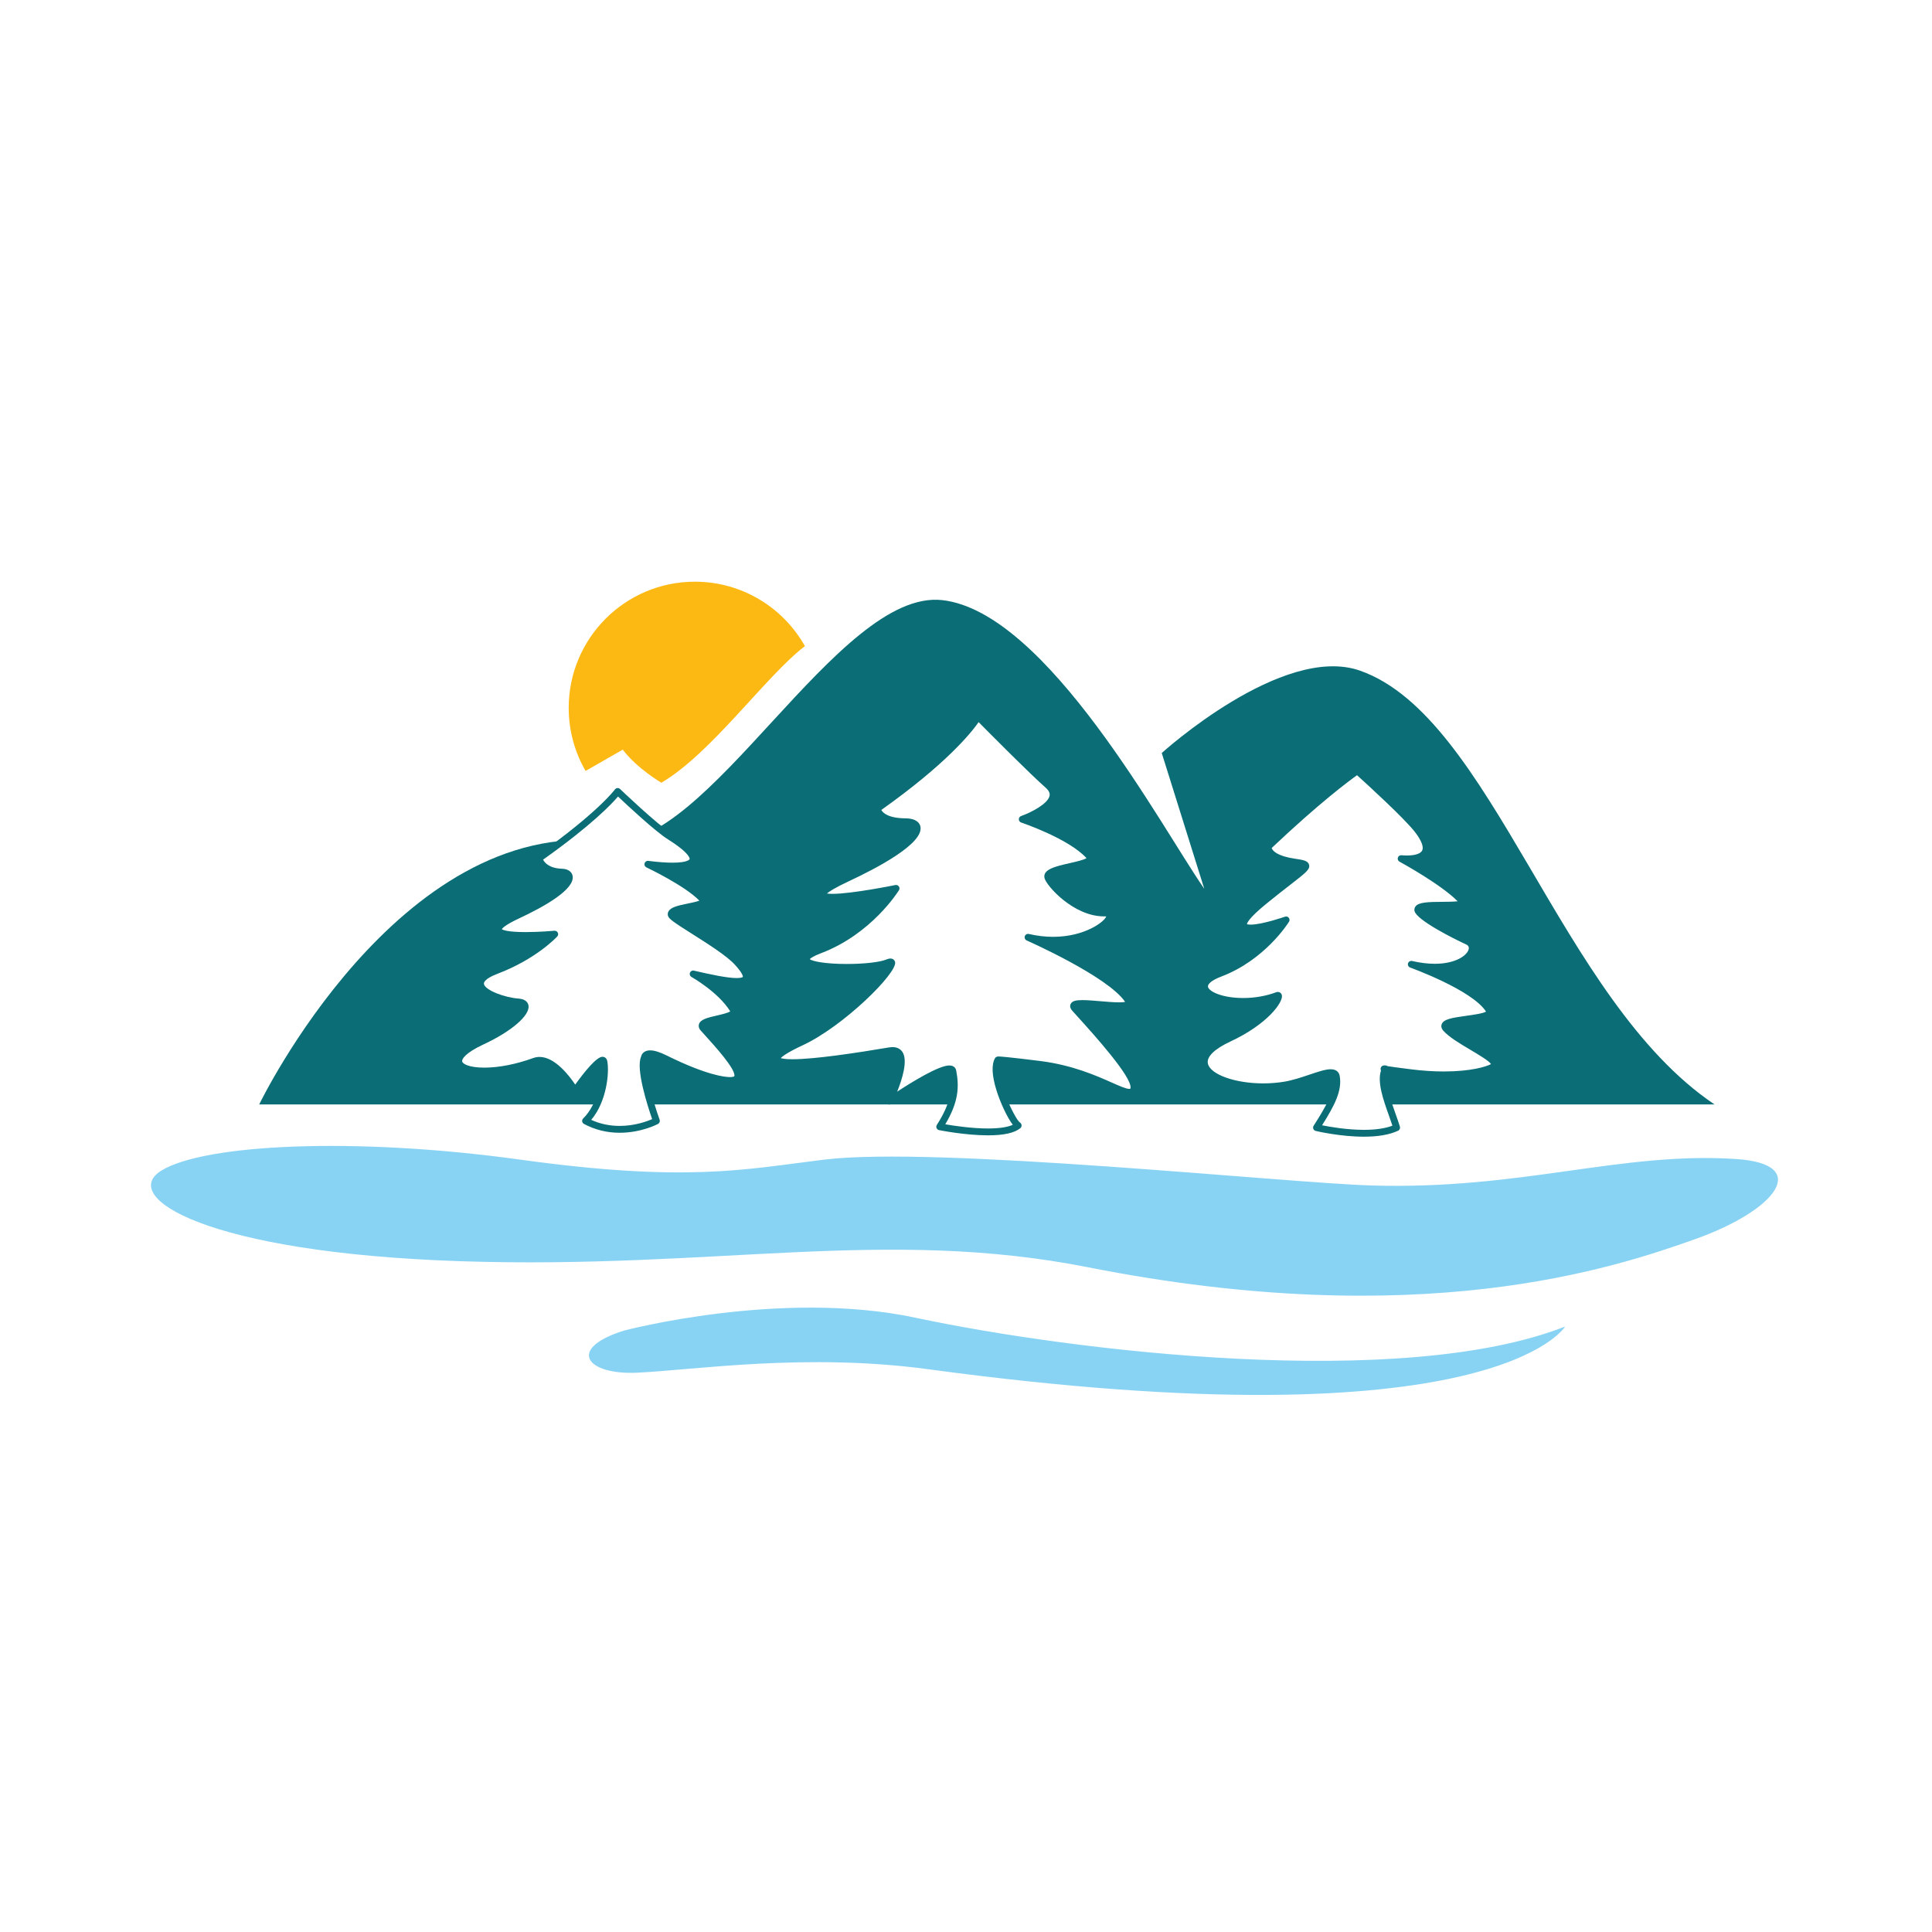
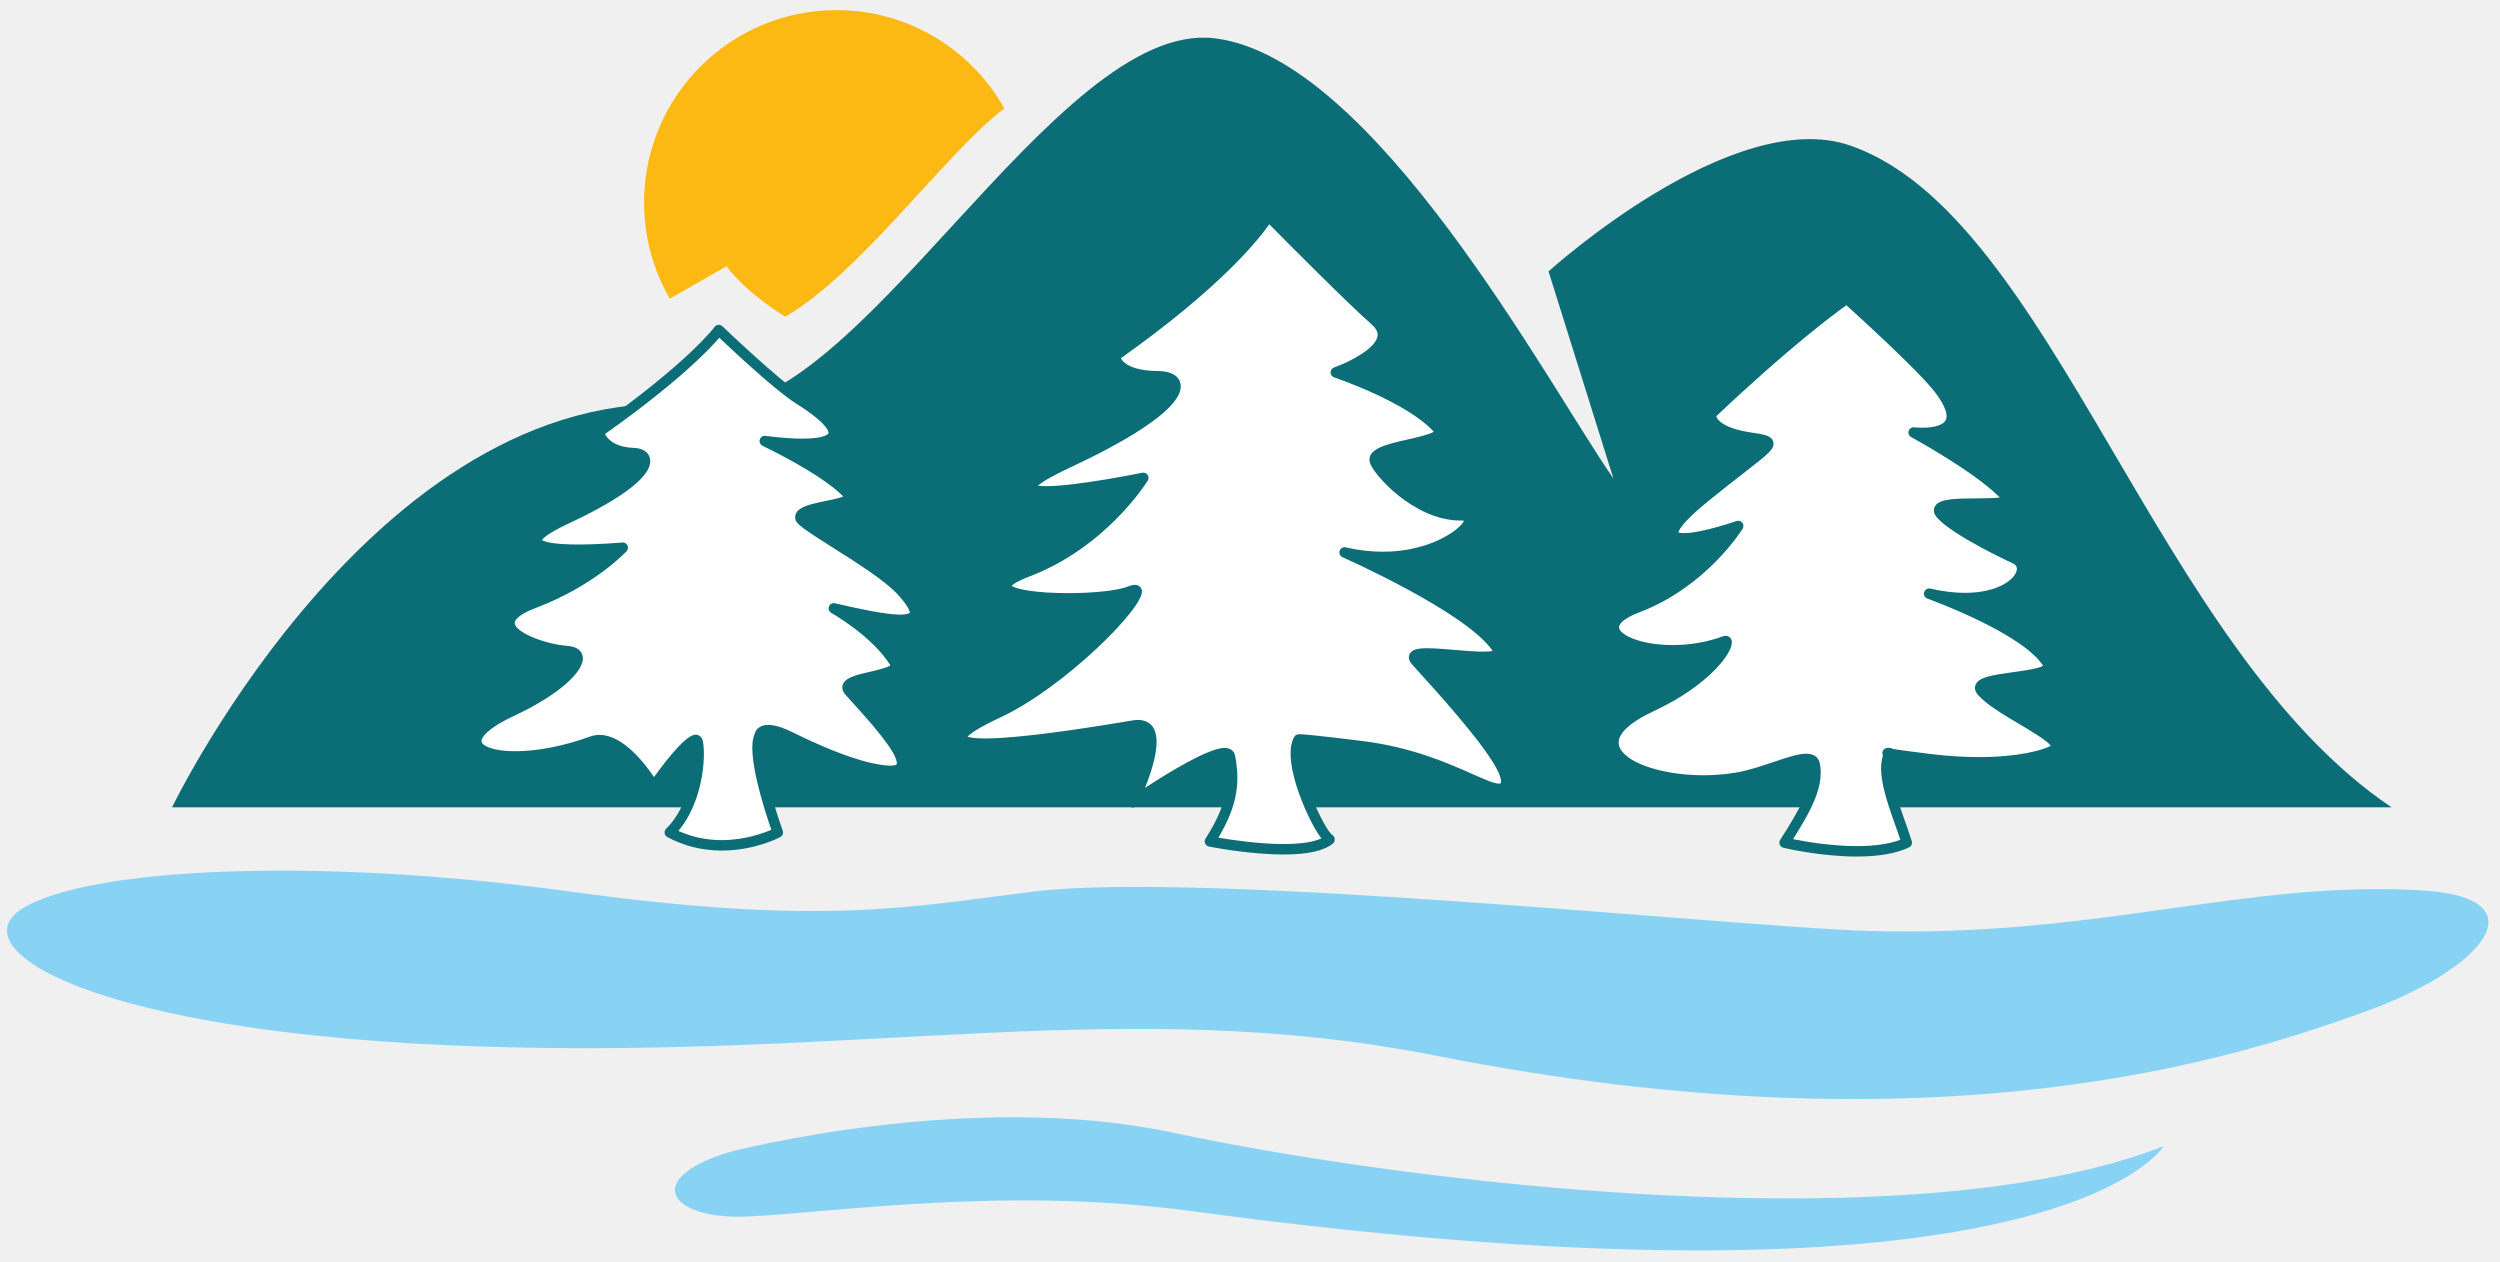
- <svg xmlns="http://www.w3.org/2000/svg" viewBox="0 0 512 512">
-   <rect width="512" height="512" fill="#ffffff" />
-   <g transform="translate(256 262) scale(0.8) translate(-396.5 -250)">
-     <path fill-rule="nonzero" fill="#88d3f3" d="M 530.773 315.203 C 501.801 314.328 386.445 302.102 349.516 306.645 C 323.035 309.895 303.98 314.258 248.852 306.645 C 193.73 299.023 144.309 301.52 130.012 310.238 C 115.715 318.953 144.688 337.5 229.051 340.293 C 313.418 343.078 369.543 328.973 436.977 342.309 C 547.082 364.082 611.172 342.547 638.121 332.949 C 665.062 323.352 676.746 308.07 651.52 306.434 C 613.348 303.949 580.578 316.699 530.773 315.203 " />
-     <path fill-rule="nonzero" fill="#0b6e76" d="M 573.527 288.355 L 162.367 288.355 C 162.367 288.355 208.324 193.047 277.918 201.207 C 310.734 205.051 354.059 117.332 388.699 121.305 C 423.34 125.285 461.234 196.492 475.434 216.934 L 461.344 171.949 C 461.344 171.949 501.305 135.68 526.973 144.645 C 570.898 159.984 593.004 253.785 644.457 288.355 Z M 573.527 288.355 " />
-     <path fill-rule="nonzero" fill="#ffffff" d="M 400.5 159.914 C 400.5 159.914 394.004 171.402 367.121 190.359 C 367.121 190.359 367.332 194.633 376.441 194.719 C 383.676 194.793 382.672 201.516 357.199 213.398 C 331.73 225.285 373.332 216.793 373.332 216.793 C 373.332 216.793 364.559 230.941 348.145 237.172 C 331.73 243.395 363.707 244.25 370.504 241.414 C 377.293 238.586 358.332 260.09 341.922 267.738 C 318.867 278.469 350.406 274.121 371.215 270.582 C 380.027 269.09 371.066 287.258 371.066 287.258 C 371.066 287.258 391.367 273.234 392.141 277.332 C 393.164 282.777 392.961 287.684 387.797 295.754 C 387.797 295.754 408.234 299.863 413.812 295.32 C 411.688 294.266 404.254 278.711 407.086 273.617 C 407.086 273.617 407.293 273.395 420.871 275.09 C 438.777 277.332 448.656 285.715 451.441 284.148 C 455.969 281.605 437.43 262.074 432.547 256.559 C 428.754 252.27 452.977 258.324 450.363 254.066 C 444.984 245.293 417.059 232.996 417.059 232.996 C 436.582 237.523 448.613 224.793 442.527 224.926 C 432.977 225.141 424.07 215.223 423.613 213.113 C 422.809 209.465 440.398 209.457 437.289 206.039 C 431.059 199.191 415.133 193.891 415.133 193.891 C 415.133 193.891 430.41 188.5 423.613 182.551 C 417.82 177.488 400.5 159.914 400.5 159.914 " />
-     <path fill-rule="nonzero" fill="#0b6e76" d="M 389.637 294.938 C 392.438 295.418 398.402 296.324 403.797 296.324 C 408.121 296.324 410.59 295.75 412.004 295.098 C 410.168 292.738 407.84 287.711 406.586 283.66 C 405.07 278.77 404.906 275.203 406.094 273.062 C 406.141 272.98 406.195 272.906 406.262 272.836 C 406.473 272.609 406.918 272.469 407.227 272.469 C 407.91 272.469 410.609 272.664 421.012 273.961 C 431.707 275.301 439.574 278.793 444.777 281.105 C 447.426 282.277 449.516 283.207 450.582 283.207 C 450.781 283.207 450.863 283.172 450.883 283.16 C 450.934 283.129 450.973 283.109 451 282.961 C 451.594 279.309 438.68 265.043 433.82 259.668 C 432.973 258.734 432.25 257.934 431.695 257.309 C 430.855 256.359 430.934 255.594 431.148 255.117 C 431.641 254.023 433.062 253.797 435.047 253.797 C 436.719 253.797 438.816 253.977 441.039 254.164 C 443.207 254.348 445.449 254.539 447.164 254.539 C 448.254 254.539 448.867 254.461 449.211 254.387 C 443.508 245.953 416.871 234.152 416.598 234.035 C 416.062 233.797 415.793 233.191 415.977 232.637 C 416.164 232.082 416.73 231.754 417.312 231.891 C 420.016 232.516 422.727 232.836 425.359 232.836 C 435.895 232.836 442.445 227.75 442.949 226.082 C 442.871 226.07 442.766 226.062 442.621 226.062 L 442.219 226.066 C 432.039 226.066 423.039 215.816 422.504 213.355 C 421.863 210.465 426.23 209.477 430.852 208.43 C 432.668 208.02 435.613 207.352 436.418 206.766 C 430.43 200.23 414.93 195.023 414.773 194.969 C 414.312 194.816 414.004 194.387 414 193.902 C 413.992 193.418 414.297 192.984 414.754 192.82 C 418.133 191.629 423.676 188.746 424.184 186.098 C 424.246 185.773 424.434 184.781 422.863 183.406 C 417.84 179.016 404.473 165.547 400.684 161.715 C 398.289 165.156 390.039 175.496 368.449 190.809 C 368.941 191.719 370.648 193.531 376.453 193.586 C 380.254 193.621 381.184 195.297 381.398 196.289 C 382.609 201.879 367.059 210.051 357.68 214.426 C 352.922 216.648 351.125 217.879 350.449 218.48 C 350.809 218.543 351.383 218.598 352.266 218.598 C 358.742 218.598 372.961 215.711 373.102 215.68 C 373.559 215.59 374.004 215.773 374.262 216.145 C 374.52 216.516 374.535 217.004 374.297 217.391 C 373.93 217.984 365.129 231.941 348.547 238.234 C 345.832 239.262 344.988 239.953 344.734 240.234 C 345.629 240.934 349.766 241.828 357.02 241.828 C 362.727 241.828 367.969 241.242 370.062 240.367 C 370.625 240.133 371.07 240.023 371.465 240.023 C 372.246 240.023 372.855 240.488 373.012 241.207 C 373.809 244.797 355.988 262.434 342.398 268.766 C 337.152 271.207 335.605 272.492 335.152 273.008 C 335.586 273.164 336.633 273.391 338.996 273.391 C 346.383 273.391 360.488 271.254 371.023 269.465 C 373.656 269.016 374.922 270.137 375.496 271.055 C 377.289 273.938 375.316 280.113 373.699 284.129 C 378.617 280.906 387.48 275.445 390.977 275.445 C 392.797 275.445 393.184 276.727 393.258 277.121 C 394.289 282.598 394.02 287.566 389.637 294.938 M 403.797 298.594 C 396.246 298.594 387.926 296.938 387.574 296.867 C 387.207 296.793 386.898 296.543 386.754 296.199 C 386.605 295.855 386.637 295.457 386.84 295.145 C 391.633 287.652 392.035 283.055 391.059 277.719 C 391.035 277.715 391.008 277.715 390.977 277.715 C 387.992 277.715 377.574 284.141 371.711 288.191 C 371.289 288.488 370.719 288.457 370.324 288.117 C 369.934 287.781 369.82 287.219 370.047 286.758 C 372.191 282.406 375.043 274.625 373.566 272.254 C 373.387 271.965 373.066 271.629 372.176 271.629 C 371.941 271.629 371.684 271.652 371.402 271.703 C 360.781 273.508 346.543 275.66 338.996 275.66 C 334.891 275.66 333.082 275.055 332.754 273.566 C 332.402 271.992 333.734 270.293 341.441 266.707 C 353.758 260.969 367.418 247.27 370.258 242.715 C 367.152 243.73 361.5 244.098 357.02 244.098 C 350.645 244.098 342.938 243.496 342.41 240.613 C 342.035 238.566 344.895 237.188 347.742 236.109 C 359.711 231.57 367.582 222.629 370.766 218.449 C 366.215 219.305 357.238 220.867 352.266 220.867 C 350.273 220.867 348.191 220.66 347.852 219.129 C 347.516 217.625 348.863 216.039 356.719 212.367 C 375.281 203.707 379.527 198.379 379.18 196.77 C 379.082 196.328 378.195 195.871 376.43 195.855 C 366.367 195.762 365.996 190.633 365.988 190.414 C 365.969 190.027 366.148 189.656 366.465 189.43 C 392.734 170.906 399.445 159.465 399.512 159.352 C 399.688 159.043 400 158.832 400.352 158.789 C 400.715 158.746 401.059 158.863 401.309 159.117 C 401.48 159.293 418.668 176.719 424.359 181.695 C 426.469 183.543 426.641 185.34 426.414 186.527 C 425.781 189.824 421.324 192.414 418.281 193.82 C 423.203 195.695 433.316 199.988 438.129 205.273 C 438.93 206.152 438.836 206.961 438.707 207.367 C 438.188 209.023 435.703 209.66 431.355 210.645 C 429.152 211.141 425.055 212.07 424.715 212.906 C 425.055 214.285 433.133 223.793 442.219 223.793 L 442.512 223.793 C 443.352 223.793 443.941 223.945 444.387 224.25 C 444.941 224.629 445.25 225.215 445.25 225.898 C 445.25 229.133 437.047 235.105 425.359 235.105 C 424.973 235.105 424.586 235.098 424.191 235.086 C 432.914 239.355 447.469 247.172 451.332 253.473 C 451.914 254.418 451.672 255.141 451.477 255.488 C 450.953 256.426 449.703 256.809 447.164 256.809 C 445.352 256.809 443.062 256.617 440.844 256.426 C 438.676 256.242 436.621 256.07 435.047 256.07 C 434.43 256.07 433.992 256.098 433.688 256.133 C 434.191 256.695 434.805 257.375 435.504 258.145 C 446.613 270.422 453.879 279.402 453.238 283.324 C 453.109 284.129 452.68 284.754 451.996 285.137 C 450.453 286.012 448.062 285.047 443.855 283.18 C 438.773 280.922 431.09 277.512 420.73 276.215 C 412.18 275.148 408.996 274.848 407.82 274.77 C 406.164 279.832 412.805 293.359 414.332 294.312 C 414.641 294.508 414.883 294.863 414.902 295.227 C 414.926 295.594 414.809 295.969 414.527 296.203 C 412.551 297.812 409.039 298.594 403.797 298.594 " />
-     <path fill-rule="nonzero" fill="#ffffff" d="M 526.121 177.852 C 526.121 177.852 515.875 184.688 496.641 202.91 C 496.641 202.91 495.82 206.684 505.238 208.074 C 512.316 209.117 509.867 209.113 495.309 220.973 C 476.387 236.379 502.539 227.238 502.539 227.238 C 502.539 227.238 494.922 239.523 480.672 244.93 C 466.422 250.336 484.605 257.871 499.66 252.254 C 501.305 251.641 497.91 259.824 483.66 266.461 C 463.648 275.777 484.191 284.988 502.258 281.918 C 509.906 280.621 518.496 275.523 519.168 279.078 C 520.059 283.809 517.098 289.027 512.613 296.031 C 512.613 296.031 530.254 300.25 539.148 296.031 C 537.277 289.871 532.98 280.996 535.438 276.57 C 535.438 276.57 532.02 276.375 543.812 277.855 C 559.352 279.797 568.547 277.344 570.965 275.98 C 574.898 273.77 559.707 267.977 555.469 263.188 C 552.18 259.465 572.07 260.809 569.797 257.109 C 565.129 249.492 544.02 241.945 544.02 241.945 C 560.973 245.879 567.531 236.547 562.609 234.301 C 555.27 230.961 546.59 225.871 546.188 224.043 C 545.488 220.871 563.465 223.832 560.766 220.867 C 555.355 214.918 540.645 206.938 540.645 206.938 C 540.645 206.938 554.723 208.664 546.188 197.508 C 542.129 192.203 526.121 177.852 526.121 177.852 " />
-     <path fill-rule="nonzero" fill="#0b6e76" d="M 514.449 295.266 C 517.102 295.797 522.734 296.773 528.316 296.773 C 532.199 296.773 535.367 296.309 537.758 295.395 C 537.41 294.332 537.008 293.207 536.59 292.027 C 534.75 286.863 532.688 281.066 533.969 277.125 C 533.863 276.941 533.824 276.727 533.848 276.477 C 533.855 276.371 533.98 275.426 535.156 275.426 C 535.316 275.426 535.504 275.438 535.504 275.438 C 535.734 275.453 535.953 275.535 536.133 275.672 C 537.156 275.84 539.348 276.148 543.957 276.727 C 547.73 277.199 551.383 277.438 554.809 277.438 C 563.715 277.438 568.906 275.836 570.406 274.992 L 570.41 274.988 C 569.828 273.965 566.145 271.781 563.664 270.309 C 560.137 268.219 556.492 266.059 554.617 263.938 C 553.797 263.012 553.926 262.191 554.078 261.785 C 554.695 260.113 557.434 259.66 562.223 258.996 C 564.375 258.699 567.887 258.215 568.762 257.598 C 564.137 250.41 543.844 243.09 543.637 243.016 C 543.066 242.812 542.758 242.203 542.926 241.625 C 543.098 241.047 543.699 240.707 544.273 240.84 C 546.922 241.453 549.445 241.766 551.777 241.766 C 558.809 241.766 562.59 238.922 563.027 236.902 C 563.18 236.191 562.891 235.676 562.137 235.336 C 557.922 233.414 545.734 227.262 545.078 224.285 C 544.953 223.723 545.082 223.168 545.438 222.723 C 546.523 221.363 549.555 221.273 554.406 221.242 C 555.977 221.23 558.152 221.219 559.363 221.051 C 553.684 215.332 540.242 208.012 540.102 207.938 C 539.625 207.676 539.398 207.113 539.562 206.594 C 539.73 206.074 540.25 205.75 540.781 205.812 C 540.789 205.812 541.523 205.898 542.52 205.898 C 545.238 205.898 547.098 205.293 547.617 204.238 C 548.195 203.066 547.367 200.922 545.285 198.199 C 541.801 193.648 529.098 182.07 526.031 179.301 C 523.406 181.164 513.664 188.375 497.77 203.406 C 497.977 204.27 499.547 206.086 505.406 206.949 C 508.137 207.352 509.789 207.598 510.141 208.953 C 510.539 210.461 509.164 211.531 504.039 215.504 C 501.926 217.145 499.297 219.184 496.023 221.852 C 489.895 226.84 489.574 228.406 489.57 228.664 C 489.621 228.652 489.93 228.793 490.816 228.793 C 494.602 228.793 502.09 226.195 502.164 226.168 C 502.617 226.008 503.125 226.152 503.426 226.527 C 503.727 226.902 503.758 227.426 503.504 227.836 C 503.184 228.352 495.516 240.512 481.074 245.992 C 477.598 247.309 476.516 248.609 476.656 249.383 C 476.934 250.906 481.258 253.105 488.348 253.105 C 492.133 253.105 495.906 252.441 499.266 251.191 C 500.094 250.875 500.953 251.336 501.137 252.164 C 501.656 254.508 496.277 261.84 484.137 267.488 C 478.797 269.977 476.129 272.582 476.629 274.828 C 477.426 278.445 485.656 281.387 494.973 281.387 C 497.395 281.387 499.781 281.188 502.066 280.801 C 504.793 280.336 507.707 279.355 510.277 278.488 C 513.117 277.531 515.566 276.703 517.309 276.703 C 519.543 276.703 520.133 278.059 520.281 278.867 C 521.203 283.75 518.516 288.816 514.449 295.266 M 528.316 299.043 C 520.41 299.043 512.676 297.215 512.348 297.137 C 511.992 297.051 511.699 296.797 511.562 296.457 C 511.426 296.117 511.461 295.73 511.656 295.422 C 515.785 288.969 518.879 283.68 518.051 279.289 C 518.023 279.133 517.992 278.973 517.309 278.973 C 515.938 278.973 513.543 279.785 511.004 280.641 C 508.352 281.535 505.348 282.547 502.449 283.039 C 500.035 283.449 497.523 283.656 494.973 283.656 C 485.672 283.656 475.621 280.793 474.41 275.32 C 473.879 272.918 474.969 269.254 483.18 265.43 C 492.191 261.234 496.711 256.387 498.266 253.922 C 495.133 254.875 491.742 255.375 488.348 255.375 C 481.934 255.375 475.094 253.457 474.422 249.793 C 474.133 248.211 474.914 245.902 480.27 243.867 C 489.934 240.203 496.512 233.223 499.586 229.367 C 496.934 230.145 493.273 231.066 490.816 231.066 C 488.953 231.066 487.812 230.512 487.422 229.422 C 486.922 228.016 487.441 225.91 494.59 220.09 C 497.887 217.406 500.523 215.359 502.648 213.711 C 504.863 211.992 506.836 210.461 507.613 209.645 C 506.941 209.473 505.82 209.305 505.074 209.195 C 500.527 208.527 497.543 207.207 496.207 205.273 C 495.309 203.973 495.484 202.879 495.531 202.672 C 495.582 202.449 495.695 202.246 495.859 202.09 C 514.941 184.004 525.391 176.977 525.492 176.91 C 525.926 176.621 526.496 176.66 526.883 177.008 C 527.539 177.598 543.012 191.492 547.09 196.82 C 549.84 200.414 550.68 203.168 549.652 205.242 C 548.797 206.973 546.84 207.727 544.844 208.016 C 549.613 210.805 557.773 215.895 561.602 220.105 C 562.355 220.93 562.207 221.656 562.047 222.016 C 561.438 223.41 559.27 223.48 554.422 223.512 C 552.18 223.527 548.547 223.551 547.43 224.023 C 548.574 225.523 555.414 229.777 563.078 233.27 C 564.797 234.051 565.629 235.629 565.246 237.383 C 564.543 240.633 559.836 243.922 552.18 244.035 C 558.844 246.996 567.801 251.68 570.766 256.516 C 571.301 257.391 571.102 258.121 570.934 258.48 C 570.16 260.113 567.234 260.594 562.535 261.246 C 560.551 261.52 557.352 261.961 556.379 262.5 C 558.047 264.336 561.641 266.473 564.82 268.355 C 570.043 271.453 572.766 273.16 572.742 275.121 C 572.738 275.559 572.574 276.375 571.52 276.969 C 569.719 277.988 564.168 279.707 554.809 279.707 C 551.289 279.707 547.543 279.465 543.672 278.98 C 540.051 278.527 537.512 278.188 536.082 277.965 C 535.125 281.145 537.031 286.5 538.727 291.266 C 539.285 292.836 539.812 294.32 540.234 295.703 C 540.398 296.242 540.145 296.82 539.637 297.059 C 536.859 298.375 533.051 299.043 528.316 299.043 " />
-     <path fill-rule="nonzero" fill="#fdb913" d="M 343.141 136.539 C 330.312 146.297 312.219 172.039 295.59 181.785 C 295.59 181.785 287.574 177.141 282.789 170.824 L 270.484 177.891 C 266.93 171.742 264.891 164.605 264.891 156.992 C 264.891 133.91 283.605 115.195 306.688 115.195 C 322.34 115.195 335.984 123.801 343.141 136.539 " />
-     <path fill-rule="nonzero" fill="#ffffff" d="M 281.117 184.684 C 281.117 184.684 275.684 192.289 255.043 206.848 C 255.043 206.848 255.828 211.176 262.652 211.414 C 266.988 211.57 267.43 216.629 247.871 225.754 C 228.316 234.879 260.262 231.957 260.262 231.957 C 260.262 231.957 253.523 239.223 240.922 244.004 C 228.316 248.785 241.453 253.945 248.184 254.418 C 253.82 254.816 248.746 261.605 236.141 267.473 C 218.441 275.715 234.254 281.074 253.516 274.059 C 259.965 271.711 266.988 283.82 266.988 283.82 C 266.988 283.82 275.965 271.059 276.555 274.207 C 277.344 278.387 276.086 288.355 270.48 293.816 C 282.191 300.098 293.945 293.816 293.945 293.816 C 293.945 293.816 287.812 276.75 289.98 272.836 C 289.98 272.836 290.129 269.84 296.762 273.121 C 309.82 279.582 318.09 281.277 320.227 280.074 C 323.707 278.117 313.219 267.363 309.469 263.125 C 306.559 259.836 321.406 260.246 319.402 256.977 C 315.273 250.242 306.113 245.141 306.113 245.141 C 321.105 248.617 328.156 249.371 320.77 241.293 C 315.82 235.879 299.215 227.16 298.859 225.535 C 298.246 222.73 311.68 222.996 309.289 220.375 C 304.504 215.109 291.109 208.805 291.109 208.805 C 306.113 210.707 312.148 208.273 298.367 199.582 C 293.371 196.434 281.117 184.684 281.117 184.684 " />
-     <path fill-rule="nonzero" fill="#0b6e76" d="M 272.348 293.473 C 275.273 294.801 278.434 295.473 281.77 295.473 C 286.746 295.473 290.816 293.973 292.531 293.223 C 291.039 288.93 287.02 276.523 288.887 272.488 C 289.059 271.656 289.828 270.449 291.875 270.449 C 293.254 270.449 295.016 270.992 297.266 272.105 C 310.758 278.781 316.762 279.297 318.281 279.297 C 319.215 279.297 319.582 279.137 319.668 279.086 C 319.742 279.043 319.762 279.02 319.777 278.922 C 320.156 276.598 313.215 268.953 310.254 265.688 C 309.633 265.008 309.078 264.395 308.621 263.875 C 307.859 263.016 307.887 262.25 308.043 261.758 C 308.551 260.16 310.949 259.605 313.977 258.906 C 315.43 258.57 317.789 258.023 318.395 257.512 C 314.406 251.105 305.648 246.18 305.562 246.133 C 305.066 245.855 304.852 245.262 305.055 244.73 C 305.258 244.203 305.805 243.902 306.371 244.035 C 311.879 245.312 317.406 246.492 320.543 246.492 C 322.273 246.492 322.578 246.125 322.582 246.121 C 322.586 246.113 322.844 245.242 319.93 242.059 C 317.258 239.133 310.883 235.098 305.758 231.855 C 299.477 227.883 297.984 226.844 297.75 225.777 C 297.637 225.254 297.73 224.734 298.027 224.277 C 298.852 223.016 300.977 222.5 304.379 221.801 C 305.609 221.551 307.352 221.191 308.168 220.844 C 303.293 215.828 290.754 209.891 290.629 209.832 C 290.121 209.594 289.863 209.023 290.023 208.484 C 290.176 207.949 290.703 207.605 291.254 207.676 C 294.383 208.074 297.078 208.273 299.266 208.273 C 304.543 208.273 304.941 207.105 304.945 207.094 C 304.965 207.023 305.352 205.332 297.758 200.543 C 293.461 197.836 284.172 189.148 281.23 186.359 C 279.109 188.855 272.445 195.891 256.402 207.273 C 256.918 208.277 258.438 210.133 262.691 210.281 C 264.59 210.348 265.895 211.215 266.176 212.598 C 267.074 217.027 256.98 222.758 248.352 226.781 C 243.918 228.852 242.934 229.965 242.723 230.305 C 243.082 230.555 244.641 231.266 250.613 231.266 C 255.281 231.266 260.109 230.832 260.156 230.824 C 260.641 230.785 261.07 231.031 261.277 231.457 C 261.488 231.879 261.41 232.383 261.09 232.727 C 260.809 233.035 254.027 240.246 241.324 245.066 C 236.918 246.738 236.75 248.055 236.805 248.418 C 237.109 250.492 243.625 252.961 248.266 253.285 C 250.805 253.465 251.418 254.781 251.562 255.551 C 252.16 258.801 246.016 264.129 236.621 268.5 C 230.707 271.254 229.422 273.324 229.598 274.113 C 229.781 274.938 231.883 276.168 236.918 276.168 C 241.746 276.168 247.504 275.039 253.125 272.992 C 253.801 272.746 254.512 272.621 255.234 272.621 C 260.316 272.621 265.09 278.859 267.047 281.785 C 270.285 277.301 274.16 272.57 276.078 272.57 C 276.688 272.57 277.473 272.945 277.668 273.996 C 278.398 277.848 277.473 287.422 272.348 293.473 M 281.77 297.742 C 277.543 297.742 273.562 296.758 269.945 294.812 C 269.625 294.645 269.406 294.332 269.355 293.973 C 269.305 293.613 269.43 293.254 269.688 293 C 274.586 288.23 276.016 279.477 275.547 275.18 C 274.043 276.406 270.613 280.641 267.918 284.473 C 267.695 284.789 267.328 284.969 266.941 284.953 C 266.555 284.938 266.203 284.723 266.008 284.391 C 264.473 281.746 259.543 274.891 255.234 274.891 C 254.777 274.891 254.332 274.969 253.906 275.125 C 248.039 277.262 242.008 278.438 236.918 278.438 C 231.398 278.438 227.922 277.039 227.383 274.602 C 226.809 272.016 229.594 269.27 235.66 266.441 C 245.691 261.773 249.566 257.242 249.328 255.965 C 249.297 255.801 248.867 255.605 248.105 255.551 C 243.824 255.25 235.164 252.875 234.555 248.746 C 234.062 245.391 238.922 243.551 240.52 242.941 C 248.562 239.891 254.184 235.789 257.105 233.324 C 255.289 233.434 252.934 233.539 250.613 233.539 C 242.211 233.539 240.762 232.223 240.445 230.805 C 240.043 228.977 242.055 227.219 247.391 224.727 C 261.578 218.105 264.156 214.055 263.949 213.051 C 263.895 212.785 263.332 212.574 262.613 212.551 C 254.961 212.281 253.965 207.266 253.926 207.051 C 253.848 206.613 254.027 206.176 254.387 205.922 C 274.547 191.699 280.141 184.098 280.195 184.023 C 280.387 183.758 280.684 183.586 281.012 183.555 C 281.34 183.523 281.664 183.641 281.902 183.867 C 282.023 183.98 294.129 195.57 298.973 198.625 C 305.281 202.602 307.797 205.406 307.125 207.727 C 306.57 209.648 304.074 210.547 299.266 210.547 C 298.531 210.547 297.742 210.523 296.902 210.48 C 301.27 212.84 307.191 216.379 310.129 219.609 C 310.84 220.391 310.746 221.117 310.629 221.48 C 310.176 222.867 308.23 223.328 304.836 224.023 C 303.426 224.312 300.922 224.828 300.129 225.344 C 301.078 226.211 304.191 228.18 306.973 229.938 C 312.211 233.254 318.73 237.379 321.609 240.527 C 324.41 243.59 325.32 245.535 324.66 247.039 C 323.977 248.586 321.984 248.766 320.543 248.766 C 318.383 248.766 315.266 248.266 311.82 247.562 C 314.719 249.742 318.188 252.824 320.371 256.383 C 320.754 257.016 320.828 257.699 320.57 258.312 C 319.922 259.859 317.406 260.445 314.492 261.117 C 313.156 261.426 311.004 261.926 310.328 262.383 C 310.781 262.891 311.328 263.492 311.934 264.164 C 317.539 270.34 322.531 276.141 322.02 279.285 C 321.895 280.062 321.465 280.68 320.781 281.062 C 320.18 281.402 319.359 281.57 318.281 281.57 C 313.895 281.57 305.66 278.793 296.258 274.141 C 291.984 272.023 291.117 272.891 291.117 272.891 C 291.105 273.066 291.059 273.234 290.973 273.387 C 289.578 275.906 292.707 287.02 295.012 293.43 C 295.203 293.961 294.977 294.551 294.48 294.816 C 294.258 294.934 288.922 297.742 281.77 297.742 " />
-     <path fill-rule="nonzero" fill="#88d3f3" d="M 287.695 377.219 C 270.66 378.051 264.113 369.234 283.203 363.281 C 283.203 363.281 335.129 349.516 379.719 359.004 C 431.922 370.113 540.855 383.215 594.957 361.934 C 594.957 361.934 571.609 401.48 384.047 376.082 C 343.668 370.613 307.07 376.273 287.695 377.219 " />
-   </g>
+ <svg xmlns="http://www.w3.org/2000/svg" viewBox="125 113 543 274" role="img" aria-label="Lapland Lake">
+   <path fill-rule="nonzero" fill="#88d3f3" d="M 530.773 315.203 C 501.801 314.328 386.445 302.102 349.516 306.645 C 323.035 309.895 303.98 314.258 248.852 306.645 C 193.73 299.023 144.309 301.52 130.012 310.238 C 115.715 318.953 144.688 337.5 229.051 340.293 C 313.418 343.078 369.543 328.973 436.977 342.309 C 547.082 364.082 611.172 342.547 638.121 332.949 C 665.062 323.352 676.746 308.07 651.52 306.434 C 613.348 303.949 580.578 316.699 530.773 315.203 " />
+   <path fill-rule="nonzero" fill="#0b6e76" d="M 573.527 288.355 L 162.367 288.355 C 162.367 288.355 208.324 193.047 277.918 201.207 C 310.734 205.051 354.059 117.332 388.699 121.305 C 423.34 125.285 461.234 196.492 475.434 216.934 L 461.344 171.949 C 461.344 171.949 501.305 135.68 526.973 144.645 C 570.898 159.984 593.004 253.785 644.457 288.355 Z M 573.527 288.355 " />
+   <path fill-rule="nonzero" fill="#ffffff" d="M 400.5 159.914 C 400.5 159.914 394.004 171.402 367.121 190.359 C 367.121 190.359 367.332 194.633 376.441 194.719 C 383.676 194.793 382.672 201.516 357.199 213.398 C 331.73 225.285 373.332 216.793 373.332 216.793 C 373.332 216.793 364.559 230.941 348.145 237.172 C 331.73 243.395 363.707 244.25 370.504 241.414 C 377.293 238.586 358.332 260.09 341.922 267.738 C 318.867 278.469 350.406 274.121 371.215 270.582 C 380.027 269.09 371.066 287.258 371.066 287.258 C 371.066 287.258 391.367 273.234 392.141 277.332 C 393.164 282.777 392.961 287.684 387.797 295.754 C 387.797 295.754 408.234 299.863 413.812 295.32 C 411.688 294.266 404.254 278.711 407.086 273.617 C 407.086 273.617 407.293 273.395 420.871 275.09 C 438.777 277.332 448.656 285.715 451.441 284.148 C 455.969 281.605 437.43 262.074 432.547 256.559 C 428.754 252.27 452.977 258.324 450.363 254.066 C 444.984 245.293 417.059 232.996 417.059 232.996 C 436.582 237.523 448.613 224.793 442.527 224.926 C 432.977 225.141 424.07 215.223 423.613 213.113 C 422.809 209.465 440.398 209.457 437.289 206.039 C 431.059 199.191 415.133 193.891 415.133 193.891 C 415.133 193.891 430.41 188.5 423.613 182.551 C 417.82 177.488 400.5 159.914 400.5 159.914 " />
+   <path fill-rule="nonzero" fill="#0b6e76" d="M 389.637 294.938 C 392.438 295.418 398.402 296.324 403.797 296.324 C 408.121 296.324 410.59 295.75 412.004 295.098 C 410.168 292.738 407.84 287.711 406.586 283.66 C 405.07 278.77 404.906 275.203 406.094 273.062 C 406.141 272.98 406.195 272.906 406.262 272.836 C 406.473 272.609 406.918 272.469 407.227 272.469 C 407.91 272.469 410.609 272.664 421.012 273.961 C 431.707 275.301 439.574 278.793 444.777 281.105 C 447.426 282.277 449.516 283.207 450.582 283.207 C 450.781 283.207 450.863 283.172 450.883 283.16 C 450.934 283.129 450.973 283.109 451 282.961 C 451.594 279.309 438.68 265.043 433.82 259.668 C 432.973 258.734 432.25 257.934 431.695 257.309 C 430.855 256.359 430.934 255.594 431.148 255.117 C 431.641 254.023 433.062 253.797 435.047 253.797 C 436.719 253.797 438.816 253.977 441.039 254.164 C 443.207 254.348 445.449 254.539 447.164 254.539 C 448.254 254.539 448.867 254.461 449.211 254.387 C 443.508 245.953 416.871 234.152 416.598 234.035 C 416.062 233.797 415.793 233.191 415.977 232.637 C 416.164 232.082 416.73 231.754 417.312 231.891 C 420.016 232.516 422.727 232.836 425.359 232.836 C 435.895 232.836 442.445 227.75 442.949 226.082 C 442.871 226.07 442.766 226.062 442.621 226.062 L 442.219 226.066 C 432.039 226.066 423.039 215.816 422.504 213.355 C 421.863 210.465 426.23 209.477 430.852 208.43 C 432.668 208.02 435.613 207.352 436.418 206.766 C 430.43 200.23 414.93 195.023 414.773 194.969 C 414.312 194.816 414.004 194.387 414 193.902 C 413.992 193.418 414.297 192.984 414.754 192.82 C 418.133 191.629 423.676 188.746 424.184 186.098 C 424.246 185.773 424.434 184.781 422.863 183.406 C 417.84 179.016 404.473 165.547 400.684 161.715 C 398.289 165.156 390.039 175.496 368.449 190.809 C 368.941 191.719 370.648 193.531 376.453 193.586 C 380.254 193.621 381.184 195.297 381.398 196.289 C 382.609 201.879 367.059 210.051 357.68 214.426 C 352.922 216.648 351.125 217.879 350.449 218.48 C 350.809 218.543 351.383 218.598 352.266 218.598 C 358.742 218.598 372.961 215.711 373.102 215.68 C 373.559 215.59 374.004 215.773 374.262 216.145 C 374.52 216.516 374.535 217.004 374.297 217.391 C 373.93 217.984 365.129 231.941 348.547 238.234 C 345.832 239.262 344.988 239.953 344.734 240.234 C 345.629 240.934 349.766 241.828 357.02 241.828 C 362.727 241.828 367.969 241.242 370.062 240.367 C 370.625 240.133 371.07 240.023 371.465 240.023 C 372.246 240.023 372.855 240.488 373.012 241.207 C 373.809 244.797 355.988 262.434 342.398 268.766 C 337.152 271.207 335.605 272.492 335.152 273.008 C 335.586 273.164 336.633 273.391 338.996 273.391 C 346.383 273.391 360.488 271.254 371.023 269.465 C 373.656 269.016 374.922 270.137 375.496 271.055 C 377.289 273.938 375.316 280.113 373.699 284.129 C 378.617 280.906 387.48 275.445 390.977 275.445 C 392.797 275.445 393.184 276.727 393.258 277.121 C 394.289 282.598 394.02 287.566 389.637 294.938 M 403.797 298.594 C 396.246 298.594 387.926 296.938 387.574 296.867 C 387.207 296.793 386.898 296.543 386.754 296.199 C 386.605 295.855 386.637 295.457 386.84 295.145 C 391.633 287.652 392.035 283.055 391.059 277.719 C 391.035 277.715 391.008 277.715 390.977 277.715 C 387.992 277.715 377.574 284.141 371.711 288.191 C 371.289 288.488 370.719 288.457 370.324 288.117 C 369.934 287.781 369.82 287.219 370.047 286.758 C 372.191 282.406 375.043 274.625 373.566 272.254 C 373.387 271.965 373.066 271.629 372.176 271.629 C 371.941 271.629 371.684 271.652 371.402 271.703 C 360.781 273.508 346.543 275.66 338.996 275.66 C 334.891 275.66 333.082 275.055 332.754 273.566 C 332.402 271.992 333.734 270.293 341.441 266.707 C 353.758 260.969 367.418 247.27 370.258 242.715 C 367.152 243.73 361.5 244.098 357.02 244.098 C 350.645 244.098 342.938 243.496 342.41 240.613 C 342.035 238.566 344.895 237.188 347.742 236.109 C 359.711 231.57 367.582 222.629 370.766 218.449 C 366.215 219.305 357.238 220.867 352.266 220.867 C 350.273 220.867 348.191 220.66 347.852 219.129 C 347.516 217.625 348.863 216.039 356.719 212.367 C 375.281 203.707 379.527 198.379 379.18 196.77 C 379.082 196.328 378.195 195.871 376.43 195.855 C 366.367 195.762 365.996 190.633 365.988 190.414 C 365.969 190.027 366.148 189.656 366.465 189.43 C 392.734 170.906 399.445 159.465 399.512 159.352 C 399.688 159.043 400 158.832 400.352 158.789 C 400.715 158.746 401.059 158.863 401.309 159.117 C 401.48 159.293 418.668 176.719 424.359 181.695 C 426.469 183.543 426.641 185.34 426.414 186.527 C 425.781 189.824 421.324 192.414 418.281 193.82 C 423.203 195.695 433.316 199.988 438.129 205.273 C 438.93 206.152 438.836 206.961 438.707 207.367 C 438.188 209.023 435.703 209.66 431.355 210.645 C 429.152 211.141 425.055 212.07 424.715 212.906 C 425.055 214.285 433.133 223.793 442.219 223.793 L 442.512 223.793 C 443.352 223.793 443.941 223.945 444.387 224.25 C 444.941 224.629 445.25 225.215 445.25 225.898 C 445.25 229.133 437.047 235.105 425.359 235.105 C 424.973 235.105 424.586 235.098 424.191 235.086 C 432.914 239.355 447.469 247.172 451.332 253.473 C 451.914 254.418 451.672 255.141 451.477 255.488 C 450.953 256.426 449.703 256.809 447.164 256.809 C 445.352 256.809 443.062 256.617 440.844 256.426 C 438.676 256.242 436.621 256.07 435.047 256.07 C 434.43 256.07 433.992 256.098 433.688 256.133 C 434.191 256.695 434.805 257.375 435.504 258.145 C 446.613 270.422 453.879 279.402 453.238 283.324 C 453.109 284.129 452.68 284.754 451.996 285.137 C 450.453 286.012 448.062 285.047 443.855 283.18 C 438.773 280.922 431.09 277.512 420.73 276.215 C 412.18 275.148 408.996 274.848 407.82 274.77 C 406.164 279.832 412.805 293.359 414.332 294.312 C 414.641 294.508 414.883 294.863 414.902 295.227 C 414.926 295.594 414.809 295.969 414.527 296.203 C 412.551 297.812 409.039 298.594 403.797 298.594 " />
+   <path fill-rule="nonzero" fill="#ffffff" d="M 526.121 177.852 C 526.121 177.852 515.875 184.688 496.641 202.91 C 496.641 202.91 495.82 206.684 505.238 208.074 C 512.316 209.117 509.867 209.113 495.309 220.973 C 476.387 236.379 502.539 227.238 502.539 227.238 C 502.539 227.238 494.922 239.523 480.672 244.93 C 466.422 250.336 484.605 257.871 499.66 252.254 C 501.305 251.641 497.91 259.824 483.66 266.461 C 463.648 275.777 484.191 284.988 502.258 281.918 C 509.906 280.621 518.496 275.523 519.168 279.078 C 520.059 283.809 517.098 289.027 512.613 296.031 C 512.613 296.031 530.254 300.25 539.148 296.031 C 537.277 289.871 532.98 280.996 535.438 276.57 C 535.438 276.57 532.02 276.375 543.812 277.855 C 559.352 279.797 568.547 277.344 570.965 275.98 C 574.898 273.77 559.707 267.977 555.469 263.188 C 552.18 259.465 572.07 260.809 569.797 257.109 C 565.129 249.492 544.02 241.945 544.02 241.945 C 560.973 245.879 567.531 236.547 562.609 234.301 C 555.27 230.961 546.59 225.871 546.188 224.043 C 545.488 220.871 563.465 223.832 560.766 220.867 C 555.355 214.918 540.645 206.938 540.645 206.938 C 540.645 206.938 554.723 208.664 546.188 197.508 C 542.129 192.203 526.121 177.852 526.121 177.852 " />
+   <path fill-rule="nonzero" fill="#0b6e76" d="M 514.449 295.266 C 517.102 295.797 522.734 296.773 528.316 296.773 C 532.199 296.773 535.367 296.309 537.758 295.395 C 537.41 294.332 537.008 293.207 536.59 292.027 C 534.75 286.863 532.688 281.066 533.969 277.125 C 533.863 276.941 533.824 276.727 533.848 276.477 C 533.855 276.371 533.98 275.426 535.156 275.426 C 535.316 275.426 535.504 275.438 535.504 275.438 C 535.734 275.453 535.953 275.535 536.133 275.672 C 537.156 275.84 539.348 276.148 543.957 276.727 C 547.73 277.199 551.383 277.438 554.809 277.438 C 563.715 277.438 568.906 275.836 570.406 274.992 L 570.41 274.988 C 569.828 273.965 566.145 271.781 563.664 270.309 C 560.137 268.219 556.492 266.059 554.617 263.938 C 553.797 263.012 553.926 262.191 554.078 261.785 C 554.695 260.113 557.434 259.66 562.223 258.996 C 564.375 258.699 567.887 258.215 568.762 257.598 C 564.137 250.41 543.844 243.09 543.637 243.016 C 543.066 242.812 542.758 242.203 542.926 241.625 C 543.098 241.047 543.699 240.707 544.273 240.84 C 546.922 241.453 549.445 241.766 551.777 241.766 C 558.809 241.766 562.59 238.922 563.027 236.902 C 563.18 236.191 562.891 235.676 562.137 235.336 C 557.922 233.414 545.734 227.262 545.078 224.285 C 544.953 223.723 545.082 223.168 545.438 222.723 C 546.523 221.363 549.555 221.273 554.406 221.242 C 555.977 221.23 558.152 221.219 559.363 221.051 C 553.684 215.332 540.242 208.012 540.102 207.938 C 539.625 207.676 539.398 207.113 539.562 206.594 C 539.73 206.074 540.25 205.75 540.781 205.812 C 540.789 205.812 541.523 205.898 542.52 205.898 C 545.238 205.898 547.098 205.293 547.617 204.238 C 548.195 203.066 547.367 200.922 545.285 198.199 C 541.801 193.648 529.098 182.07 526.031 179.301 C 523.406 181.164 513.664 188.375 497.77 203.406 C 497.977 204.27 499.547 206.086 505.406 206.949 C 508.137 207.352 509.789 207.598 510.141 208.953 C 510.539 210.461 509.164 211.531 504.039 215.504 C 501.926 217.145 499.297 219.184 496.023 221.852 C 489.895 226.84 489.574 228.406 489.57 228.664 C 489.621 228.652 489.93 228.793 490.816 228.793 C 494.602 228.793 502.09 226.195 502.164 226.168 C 502.617 226.008 503.125 226.152 503.426 226.527 C 503.727 226.902 503.758 227.426 503.504 227.836 C 503.184 228.352 495.516 240.512 481.074 245.992 C 477.598 247.309 476.516 248.609 476.656 249.383 C 476.934 250.906 481.258 253.105 488.348 253.105 C 492.133 253.105 495.906 252.441 499.266 251.191 C 500.094 250.875 500.953 251.336 501.137 252.164 C 501.656 254.508 496.277 261.84 484.137 267.488 C 478.797 269.977 476.129 272.582 476.629 274.828 C 477.426 278.445 485.656 281.387 494.973 281.387 C 497.395 281.387 499.781 281.188 502.066 280.801 C 504.793 280.336 507.707 279.355 510.277 278.488 C 513.117 277.531 515.566 276.703 517.309 276.703 C 519.543 276.703 520.133 278.059 520.281 278.867 C 521.203 283.75 518.516 288.816 514.449 295.266 M 528.316 299.043 C 520.41 299.043 512.676 297.215 512.348 297.137 C 511.992 297.051 511.699 296.797 511.562 296.457 C 511.426 296.117 511.461 295.73 511.656 295.422 C 515.785 288.969 518.879 283.68 518.051 279.289 C 518.023 279.133 517.992 278.973 517.309 278.973 C 515.938 278.973 513.543 279.785 511.004 280.641 C 508.352 281.535 505.348 282.547 502.449 283.039 C 500.035 283.449 497.523 283.656 494.973 283.656 C 485.672 283.656 475.621 280.793 474.41 275.32 C 473.879 272.918 474.969 269.254 483.18 265.43 C 492.191 261.234 496.711 256.387 498.266 253.922 C 495.133 254.875 491.742 255.375 488.348 255.375 C 481.934 255.375 475.094 253.457 474.422 249.793 C 474.133 248.211 474.914 245.902 480.27 243.867 C 489.934 240.203 496.512 233.223 499.586 229.367 C 496.934 230.145 493.273 231.066 490.816 231.066 C 488.953 231.066 487.812 230.512 487.422 229.422 C 486.922 228.016 487.441 225.91 494.59 220.09 C 497.887 217.406 500.523 215.359 502.648 213.711 C 504.863 211.992 506.836 210.461 507.613 209.645 C 506.941 209.473 505.82 209.305 505.074 209.195 C 500.527 208.527 497.543 207.207 496.207 205.273 C 495.309 203.973 495.484 202.879 495.531 202.672 C 495.582 202.449 495.695 202.246 495.859 202.09 C 514.941 184.004 525.391 176.977 525.492 176.91 C 525.926 176.621 526.496 176.66 526.883 177.008 C 527.539 177.598 543.012 191.492 547.09 196.82 C 549.84 200.414 550.68 203.168 549.652 205.242 C 548.797 206.973 546.84 207.727 544.844 208.016 C 549.613 210.805 557.773 215.895 561.602 220.105 C 562.355 220.93 562.207 221.656 562.047 222.016 C 561.438 223.41 559.27 223.48 554.422 223.512 C 552.18 223.527 548.547 223.551 547.43 224.023 C 548.574 225.523 555.414 229.777 563.078 233.27 C 564.797 234.051 565.629 235.629 565.246 237.383 C 564.543 240.633 559.836 243.922 552.18 244.035 C 558.844 246.996 567.801 251.68 570.766 256.516 C 571.301 257.391 571.102 258.121 570.934 258.48 C 570.16 260.113 567.234 260.594 562.535 261.246 C 560.551 261.52 557.352 261.961 556.379 262.5 C 558.047 264.336 561.641 266.473 564.82 268.355 C 570.043 271.453 572.766 273.16 572.742 275.121 C 572.738 275.559 572.574 276.375 571.52 276.969 C 569.719 277.988 564.168 279.707 554.809 279.707 C 551.289 279.707 547.543 279.465 543.672 278.98 C 540.051 278.527 537.512 278.188 536.082 277.965 C 535.125 281.145 537.031 286.5 538.727 291.266 C 539.285 292.836 539.812 294.32 540.234 295.703 C 540.398 296.242 540.145 296.82 539.637 297.059 C 536.859 298.375 533.051 299.043 528.316 299.043 " />
+   <path fill-rule="nonzero" fill="#fdb913" d="M 343.141 136.539 C 330.312 146.297 312.219 172.039 295.59 181.785 C 295.59 181.785 287.574 177.141 282.789 170.824 L 270.484 177.891 C 266.93 171.742 264.891 164.605 264.891 156.992 C 264.891 133.91 283.605 115.195 306.688 115.195 C 322.34 115.195 335.984 123.801 343.141 136.539 " />
+   <path fill-rule="nonzero" fill="#ffffff" d="M 281.117 184.684 C 281.117 184.684 275.684 192.289 255.043 206.848 C 255.043 206.848 255.828 211.176 262.652 211.414 C 266.988 211.57 267.43 216.629 247.871 225.754 C 228.316 234.879 260.262 231.957 260.262 231.957 C 260.262 231.957 253.523 239.223 240.922 244.004 C 228.316 248.785 241.453 253.945 248.184 254.418 C 253.82 254.816 248.746 261.605 236.141 267.473 C 218.441 275.715 234.254 281.074 253.516 274.059 C 259.965 271.711 266.988 283.82 266.988 283.82 C 266.988 283.82 275.965 271.059 276.555 274.207 C 277.344 278.387 276.086 288.355 270.48 293.816 C 282.191 300.098 293.945 293.816 293.945 293.816 C 293.945 293.816 287.812 276.75 289.98 272.836 C 289.98 272.836 290.129 269.84 296.762 273.121 C 309.82 279.582 318.09 281.277 320.227 280.074 C 323.707 278.117 313.219 267.363 309.469 263.125 C 306.559 259.836 321.406 260.246 319.402 256.977 C 315.273 250.242 306.113 245.141 306.113 245.141 C 321.105 248.617 328.156 249.371 320.77 241.293 C 315.82 235.879 299.215 227.16 298.859 225.535 C 298.246 222.73 311.68 222.996 309.289 220.375 C 304.504 215.109 291.109 208.805 291.109 208.805 C 306.113 210.707 312.148 208.273 298.367 199.582 C 293.371 196.434 281.117 184.684 281.117 184.684 " />
+   <path fill-rule="nonzero" fill="#0b6e76" d="M 272.348 293.473 C 275.273 294.801 278.434 295.473 281.77 295.473 C 286.746 295.473 290.816 293.973 292.531 293.223 C 291.039 288.93 287.02 276.523 288.887 272.488 C 289.059 271.656 289.828 270.449 291.875 270.449 C 293.254 270.449 295.016 270.992 297.266 272.105 C 310.758 278.781 316.762 279.297 318.281 279.297 C 319.215 279.297 319.582 279.137 319.668 279.086 C 319.742 279.043 319.762 279.02 319.777 278.922 C 320.156 276.598 313.215 268.953 310.254 265.688 C 309.633 265.008 309.078 264.395 308.621 263.875 C 307.859 263.016 307.887 262.25 308.043 261.758 C 308.551 260.16 310.949 259.605 313.977 258.906 C 315.43 258.57 317.789 258.023 318.395 257.512 C 314.406 251.105 305.648 246.18 305.562 246.133 C 305.066 245.855 304.852 245.262 305.055 244.73 C 305.258 244.203 305.805 243.902 306.371 244.035 C 311.879 245.312 317.406 246.492 320.543 246.492 C 322.273 246.492 322.578 246.125 322.582 246.121 C 322.586 246.113 322.844 245.242 319.93 242.059 C 317.258 239.133 310.883 235.098 305.758 231.855 C 299.477 227.883 297.984 226.844 297.75 225.777 C 297.637 225.254 297.73 224.734 298.027 224.277 C 298.852 223.016 300.977 222.5 304.379 221.801 C 305.609 221.551 307.352 221.191 308.168 220.844 C 303.293 215.828 290.754 209.891 290.629 209.832 C 290.121 209.594 289.863 209.023 290.023 208.484 C 290.176 207.949 290.703 207.605 291.254 207.676 C 294.383 208.074 297.078 208.273 299.266 208.273 C 304.543 208.273 304.941 207.105 304.945 207.094 C 304.965 207.023 305.352 205.332 297.758 200.543 C 293.461 197.836 284.172 189.148 281.23 186.359 C 279.109 188.855 272.445 195.891 256.402 207.273 C 256.918 208.277 258.438 210.133 262.691 210.281 C 264.59 210.348 265.895 211.215 266.176 212.598 C 267.074 217.027 256.98 222.758 248.352 226.781 C 243.918 228.852 242.934 229.965 242.723 230.305 C 243.082 230.555 244.641 231.266 250.613 231.266 C 255.281 231.266 260.109 230.832 260.156 230.824 C 260.641 230.785 261.07 231.031 261.277 231.457 C 261.488 231.879 261.41 232.383 261.09 232.727 C 260.809 233.035 254.027 240.246 241.324 245.066 C 236.918 246.738 236.75 248.055 236.805 248.418 C 237.109 250.492 243.625 252.961 248.266 253.285 C 250.805 253.465 251.418 254.781 251.562 255.551 C 252.16 258.801 246.016 264.129 236.621 268.5 C 230.707 271.254 229.422 273.324 229.598 274.113 C 229.781 274.938 231.883 276.168 236.918 276.168 C 241.746 276.168 247.504 275.039 253.125 272.992 C 253.801 272.746 254.512 272.621 255.234 272.621 C 260.316 272.621 265.09 278.859 267.047 281.785 C 270.285 277.301 274.16 272.57 276.078 272.57 C 276.688 272.57 277.473 272.945 277.668 273.996 C 278.398 277.848 277.473 287.422 272.348 293.473 M 281.77 297.742 C 277.543 297.742 273.562 296.758 269.945 294.812 C 269.625 294.645 269.406 294.332 269.355 293.973 C 269.305 293.613 269.43 293.254 269.688 293 C 274.586 288.23 276.016 279.477 275.547 275.18 C 274.043 276.406 270.613 280.641 267.918 284.473 C 267.695 284.789 267.328 284.969 266.941 284.953 C 266.555 284.938 266.203 284.723 266.008 284.391 C 264.473 281.746 259.543 274.891 255.234 274.891 C 254.777 274.891 254.332 274.969 253.906 275.125 C 248.039 277.262 242.008 278.438 236.918 278.438 C 231.398 278.438 227.922 277.039 227.383 274.602 C 226.809 272.016 229.594 269.27 235.66 266.441 C 245.691 261.773 249.566 257.242 249.328 255.965 C 249.297 255.801 248.867 255.605 248.105 255.551 C 243.824 255.25 235.164 252.875 234.555 248.746 C 234.062 245.391 238.922 243.551 240.52 242.941 C 248.562 239.891 254.184 235.789 257.105 233.324 C 255.289 233.434 252.934 233.539 250.613 233.539 C 242.211 233.539 240.762 232.223 240.445 230.805 C 240.043 228.977 242.055 227.219 247.391 224.727 C 261.578 218.105 264.156 214.055 263.949 213.051 C 263.895 212.785 263.332 212.574 262.613 212.551 C 254.961 212.281 253.965 207.266 253.926 207.051 C 253.848 206.613 254.027 206.176 254.387 205.922 C 274.547 191.699 280.141 184.098 280.195 184.023 C 280.387 183.758 280.684 183.586 281.012 183.555 C 281.34 183.523 281.664 183.641 281.902 183.867 C 282.023 183.98 294.129 195.57 298.973 198.625 C 305.281 202.602 307.797 205.406 307.125 207.727 C 306.57 209.648 304.074 210.547 299.266 210.547 C 298.531 210.547 297.742 210.523 296.902 210.48 C 301.27 212.84 307.191 216.379 310.129 219.609 C 310.84 220.391 310.746 221.117 310.629 221.48 C 310.176 222.867 308.23 223.328 304.836 224.023 C 303.426 224.312 300.922 224.828 300.129 225.344 C 301.078 226.211 304.191 228.18 306.973 229.938 C 312.211 233.254 318.73 237.379 321.609 240.527 C 324.41 243.59 325.32 245.535 324.66 247.039 C 323.977 248.586 321.984 248.766 320.543 248.766 C 318.383 248.766 315.266 248.266 311.82 247.562 C 314.719 249.742 318.188 252.824 320.371 256.383 C 320.754 257.016 320.828 257.699 320.57 258.312 C 319.922 259.859 317.406 260.445 314.492 261.117 C 313.156 261.426 311.004 261.926 310.328 262.383 C 310.781 262.891 311.328 263.492 311.934 264.164 C 317.539 270.34 322.531 276.141 322.02 279.285 C 321.895 280.062 321.465 280.68 320.781 281.062 C 320.18 281.402 319.359 281.57 318.281 281.57 C 313.895 281.57 305.66 278.793 296.258 274.141 C 291.984 272.023 291.117 272.891 291.117 272.891 C 291.105 273.066 291.059 273.234 290.973 273.387 C 289.578 275.906 292.707 287.02 295.012 293.43 C 295.203 293.961 294.977 294.551 294.48 294.816 C 294.258 294.934 288.922 297.742 281.77 297.742 " />
+   <path fill-rule="nonzero" fill="#88d3f3" d="M 287.695 377.219 C 270.66 378.051 264.113 369.234 283.203 363.281 C 283.203 363.281 335.129 349.516 379.719 359.004 C 431.922 370.113 540.855 383.215 594.957 361.934 C 594.957 361.934 571.609 401.48 384.047 376.082 C 343.668 370.613 307.07 376.273 287.695 377.219 " />
</svg>
